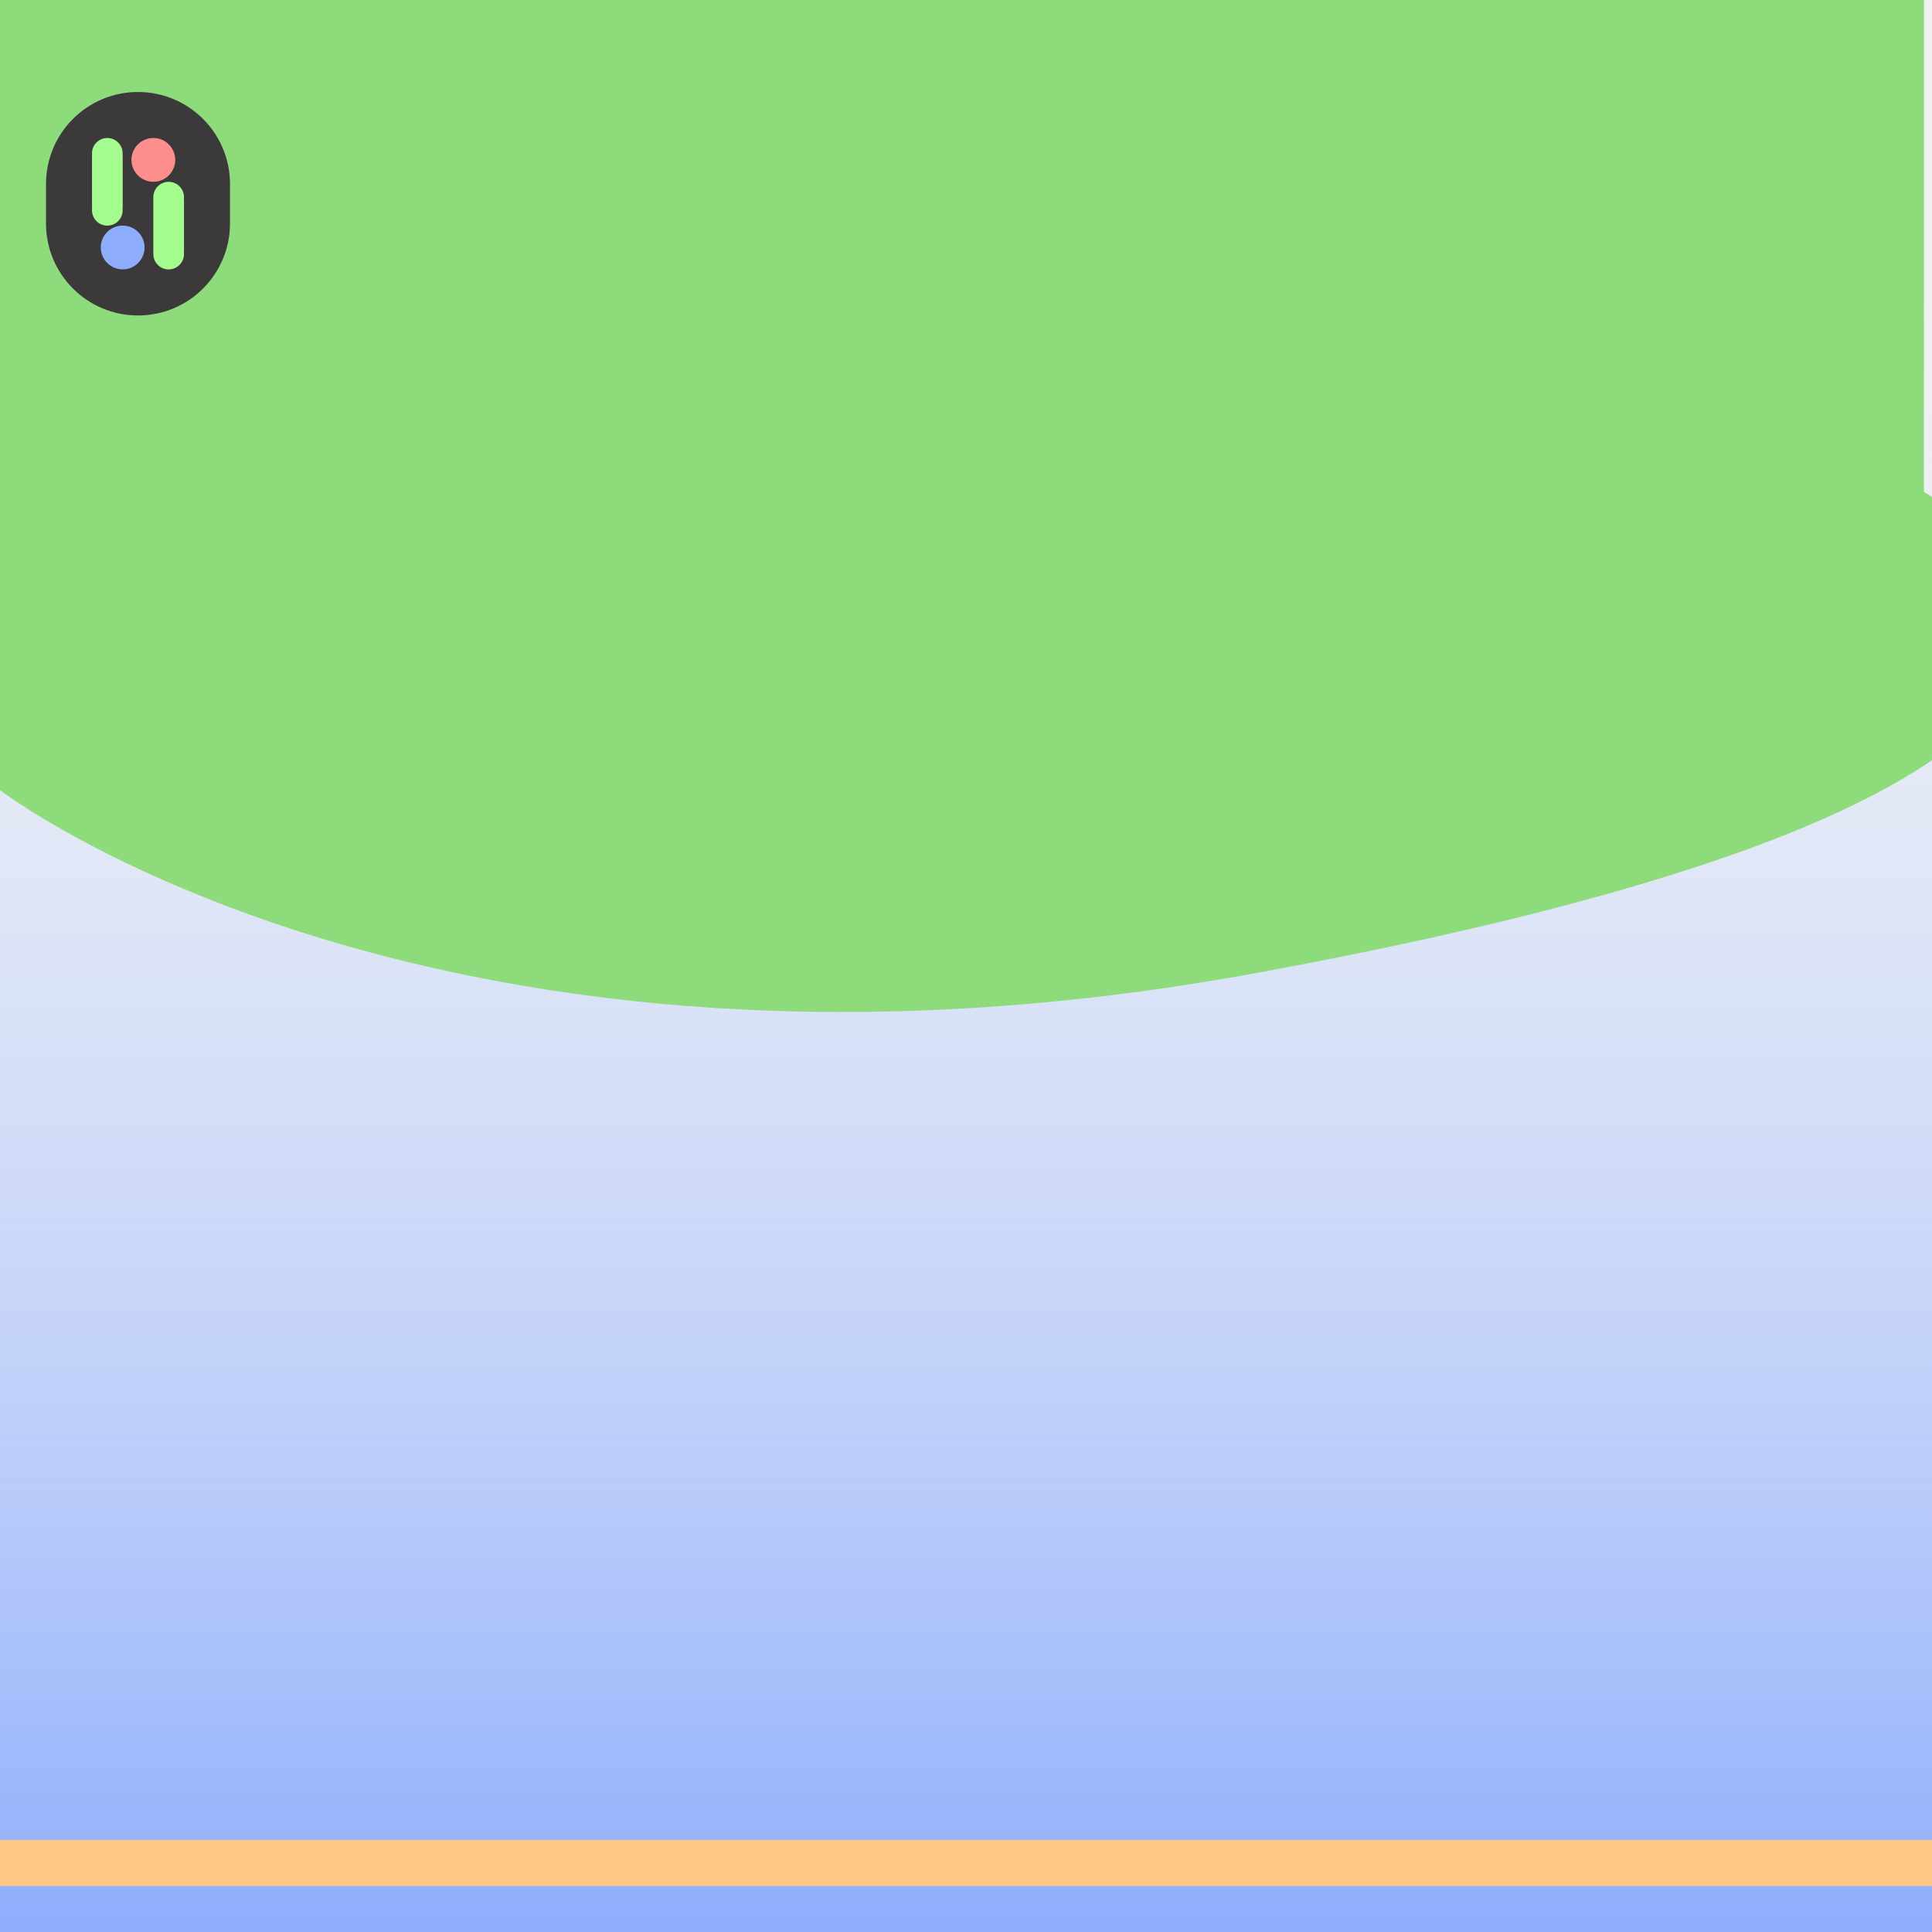
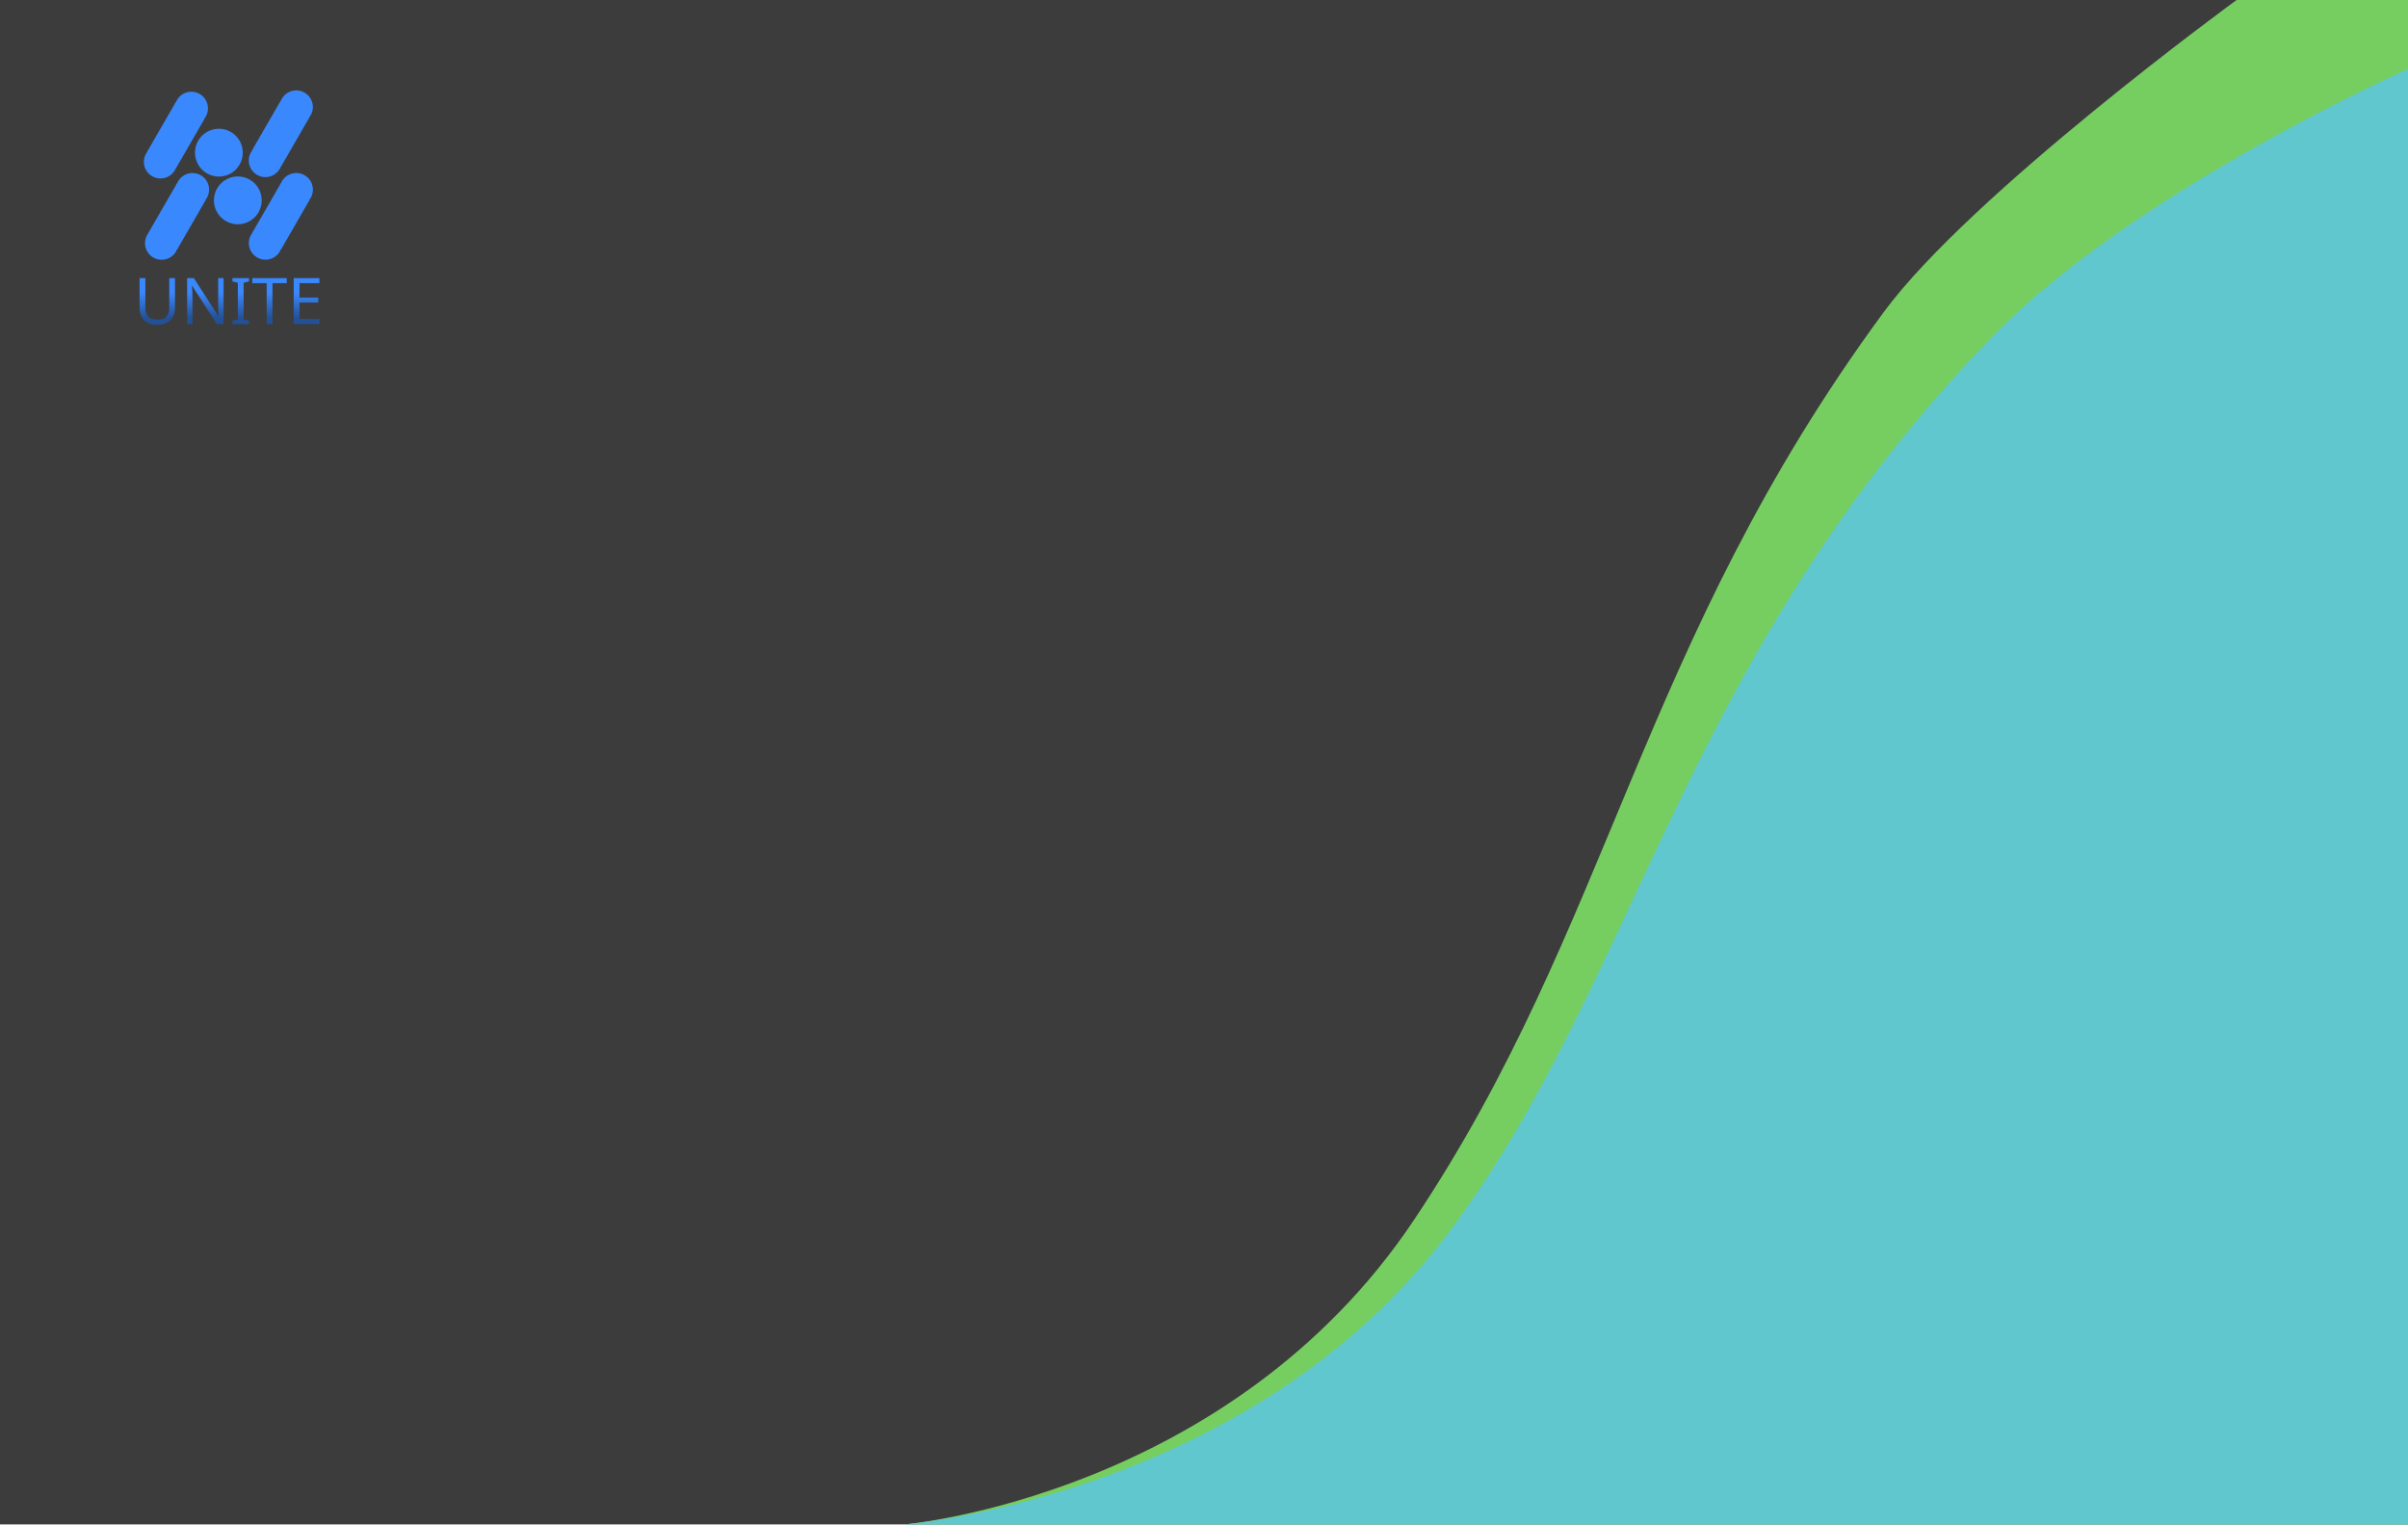
- <svg xmlns="http://www.w3.org/2000/svg" width="42" height="42" viewBox="0 0 42 42" fill="none">
-   <g clip-path="url(#clip0_0_1)">
-     <rect width="42" height="42" fill="url(#paint0_linear_0_1)" />
-     <path d="M0 0V17.176C0 17.176 9.461 24.442 27.386 21.139C52.268 16.554 41.825 10.694 41.825 10.694V0H0Z" fill="#8EDB7B" />
-   </g>
-   <rect x="1" y="2" width="4" height="4.858" rx="2" fill="#3B3939" />
-   <circle cx="2.667" cy="5.38" r="0.476" fill="#8EADFC" />
-   <circle cx="2.333" cy="3.333" r="0.333" fill="#A4FC8E" />
-   <circle cx="2.333" cy="4.572" r="0.333" fill="#A4FC8E" />
-   <rect x="2" y="3.381" width="0.667" height="1.143" fill="#A4FC8E" />
-   <circle cx="3.333" cy="3.476" r="0.476" transform="rotate(-180 3.33339 3.47597)" fill="#FC8E8E" />
-   <circle cx="3.667" cy="5.524" r="0.333" transform="rotate(-180 3.66668 5.5241)" fill="#A4FC8E" />
-   <circle cx="3.667" cy="4.286" r="0.333" transform="rotate(-180 3.66668 4.28582)" fill="#A4FC8E" />
-   <rect x="4" y="5.477" width="0.667" height="1.143" transform="rotate(-180 4 5.47656)" fill="#A4FC8E" />
-   <path d="M0 40.5H42" stroke="#FFC786" />
+ <svg xmlns="http://www.w3.org/2000/svg" width="237" height="150" viewBox="0 0 237 150" fill="none">
+   <rect x="237.002" width="150.006" height="237.002" transform="rotate(90 237.002 0)" fill="#3C3C3C" />
+   <path d="M89.067 150.006C89.067 150.006 120.999 147.191 139.143 120.085C158.639 90.961 161.315 63.434 185.397 30.72C193.979 19.061 220.127 7.25031e-05 220.127 7.25031e-05L237.002 0L237.002 150.006L89.067 150.006Z" fill="#76CE60" />
+   <path d="M89.067 150.002C89.067 150.002 123.032 147.295 142.584 121.277C161.238 96.454 165.52 64.629 196.1 33.112C209.953 18.835 237.002 6.781 237.002 6.781L237.002 150.002L89.067 150.002Z" fill="#60C7CE" />
+   <ellipse cx="21.543" cy="15.022" rx="2.351" ry="2.352" fill="#3A88FD" />
+   <ellipse cx="23.407" cy="19.716" rx="2.351" ry="2.352" fill="#3A88FD" />
+   <ellipse cx="1.635" cy="1.635" rx="1.635" ry="1.635" transform="matrix(-0.865976 -0.500086 0.499914 -0.866075 16.5063 26.1602)" fill="#3A88FD" />
+   <ellipse cx="1.635" cy="1.635" rx="1.635" ry="1.635" transform="matrix(-0.865976 -0.500086 0.499914 -0.866075 19.543 20.8955)" fill="#3A88FD" />
+   <rect width="3.27" height="5.607" transform="matrix(-0.865976 -0.500086 0.499914 -0.866075 17.4409 24.543)" fill="#3A88FD" />
+   <ellipse cx="1.635" cy="1.635" rx="1.635" ry="1.635" transform="matrix(-0.865988 -0.500065 0.499935 -0.866063 16.395 18.1611)" fill="#3A88FD" />
+   <ellipse cx="1.635" cy="1.635" rx="1.635" ry="1.635" transform="matrix(-0.865988 -0.500065 0.499935 -0.866063 19.4321 12.8955)" fill="#3A88FD" />
+   <rect width="3.27" height="5.607" transform="matrix(-0.865988 -0.500065 0.499935 -0.866063 17.3301 16.5391)" fill="#3A88FD" />
+   <ellipse cx="1.635" cy="1.635" rx="1.635" ry="1.635" transform="matrix(-0.865988 -0.500065 0.499935 -0.866063 26.7192 18.0283)" fill="#3A88FD" />
+   <ellipse cx="1.635" cy="1.635" rx="1.635" ry="1.635" transform="matrix(-0.865988 -0.500065 0.499935 -0.866063 29.7561 12.7637)" fill="#3A88FD" />
+   <rect width="3.27" height="5.607" transform="matrix(-0.865988 -0.500065 0.499935 -0.866063 27.6543 16.4004)" fill="#3A88FD" />
+   <ellipse cx="1.635" cy="1.635" rx="1.635" ry="1.635" transform="matrix(-0.865976 -0.500086 0.499914 -0.866075 26.7253 26.1543)" fill="#3A88FD" />
+   <ellipse cx="1.635" cy="1.635" rx="1.635" ry="1.635" transform="matrix(-0.865976 -0.500086 0.499914 -0.866075 29.7603 20.8926)" fill="#3A88FD" />
+   <rect width="3.27" height="5.607" transform="matrix(-0.865976 -0.500086 0.499914 -0.866075 27.6614 24.541)" fill="#3A88FD" />
+   <path d="M17.223 30.295C17.223 30.608 17.16 30.891 17.033 31.144C16.906 31.394 16.711 31.593 16.449 31.74C16.192 31.884 15.862 31.956 15.46 31.956C14.898 31.956 14.469 31.804 14.173 31.5C13.881 31.191 13.736 30.785 13.736 30.282V27.365H14.306V30.301C14.306 30.669 14.403 30.954 14.598 31.157C14.797 31.36 15.095 31.461 15.492 31.461C15.767 31.461 15.989 31.413 16.158 31.316C16.331 31.214 16.458 31.077 16.538 30.904C16.618 30.726 16.659 30.523 16.659 30.295V27.365H17.223V30.295ZM22.006 31.893H21.341L18.919 28.133H18.893C18.898 28.209 18.902 28.293 18.906 28.386C18.914 28.479 18.921 28.581 18.925 28.691C18.929 28.796 18.933 28.906 18.938 29.02C18.942 29.134 18.944 29.249 18.944 29.363V31.893H18.418V27.365H19.077L21.493 31.113H21.518C21.514 31.062 21.51 30.992 21.506 30.904C21.501 30.811 21.497 30.709 21.493 30.599C21.489 30.485 21.484 30.369 21.48 30.25C21.476 30.132 21.474 30.022 21.474 29.921V27.365H22.006V31.893ZM24.509 31.893H22.874V31.563L23.406 31.442V27.822L22.874 27.695V27.365H24.509V27.695L23.977 27.822V31.442L24.509 31.563V31.893ZM26.817 31.893H26.246V27.866H24.832V27.365H28.224V27.866H26.817V31.893ZM31.437 31.893H28.907V27.365H31.437V27.866H29.477V29.28H31.323V29.775H29.477V31.392H31.437V31.893Z" fill="url(#paint0_linear_847_515)" />
  <defs>
-     <linearGradient id="paint0_linear_0_1" x1="21" y1="0" x2="21" y2="42" gradientUnits="userSpaceOnUse">
-       <stop stop-color="white" stop-opacity="0" />
-       <stop offset="1" stop-color="#8EADFC" />
+     <linearGradient id="paint0_linear_847_515" x1="22.49" y1="25.893" x2="22.49" y2="31.263" gradientUnits="userSpaceOnUse">
+       <stop offset="0.539" stop-color="#3A88FD" />
+       <stop offset="1" stop-color="#235197" />
    </linearGradient>
-     <clipPath id="clip0_0_1">
-       <rect width="42" height="42" fill="white" />
-     </clipPath>
  </defs>
</svg>
